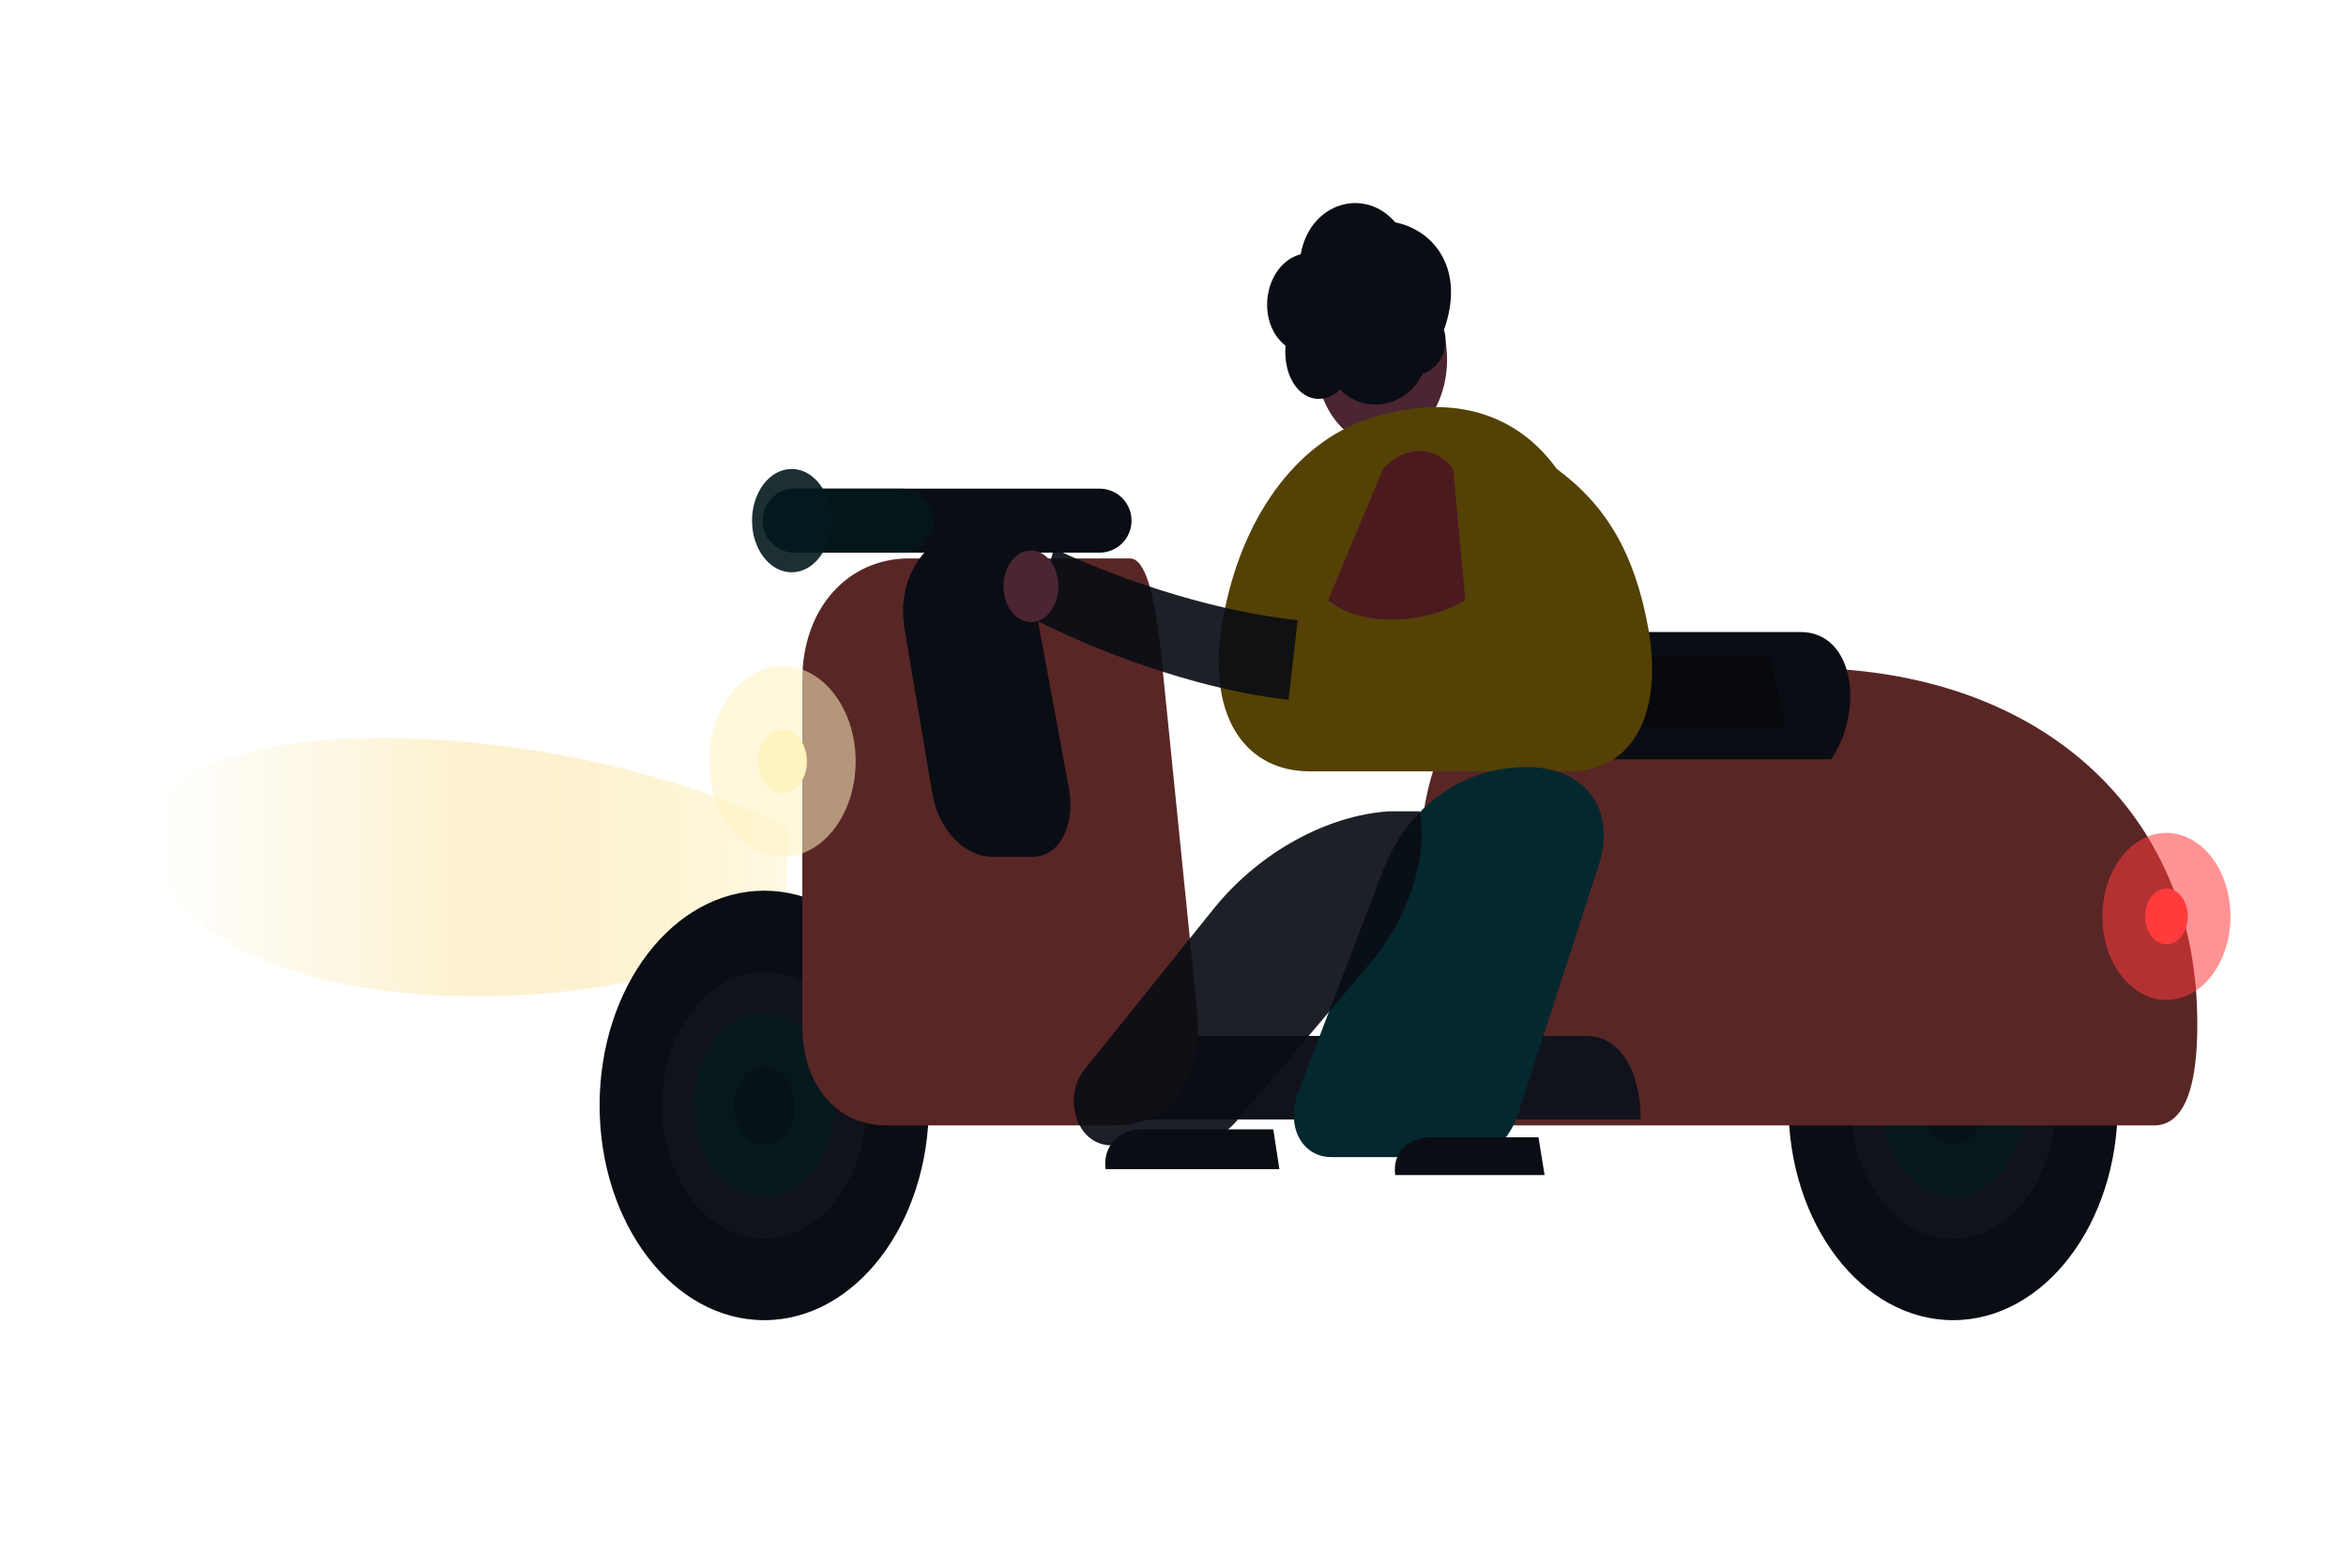
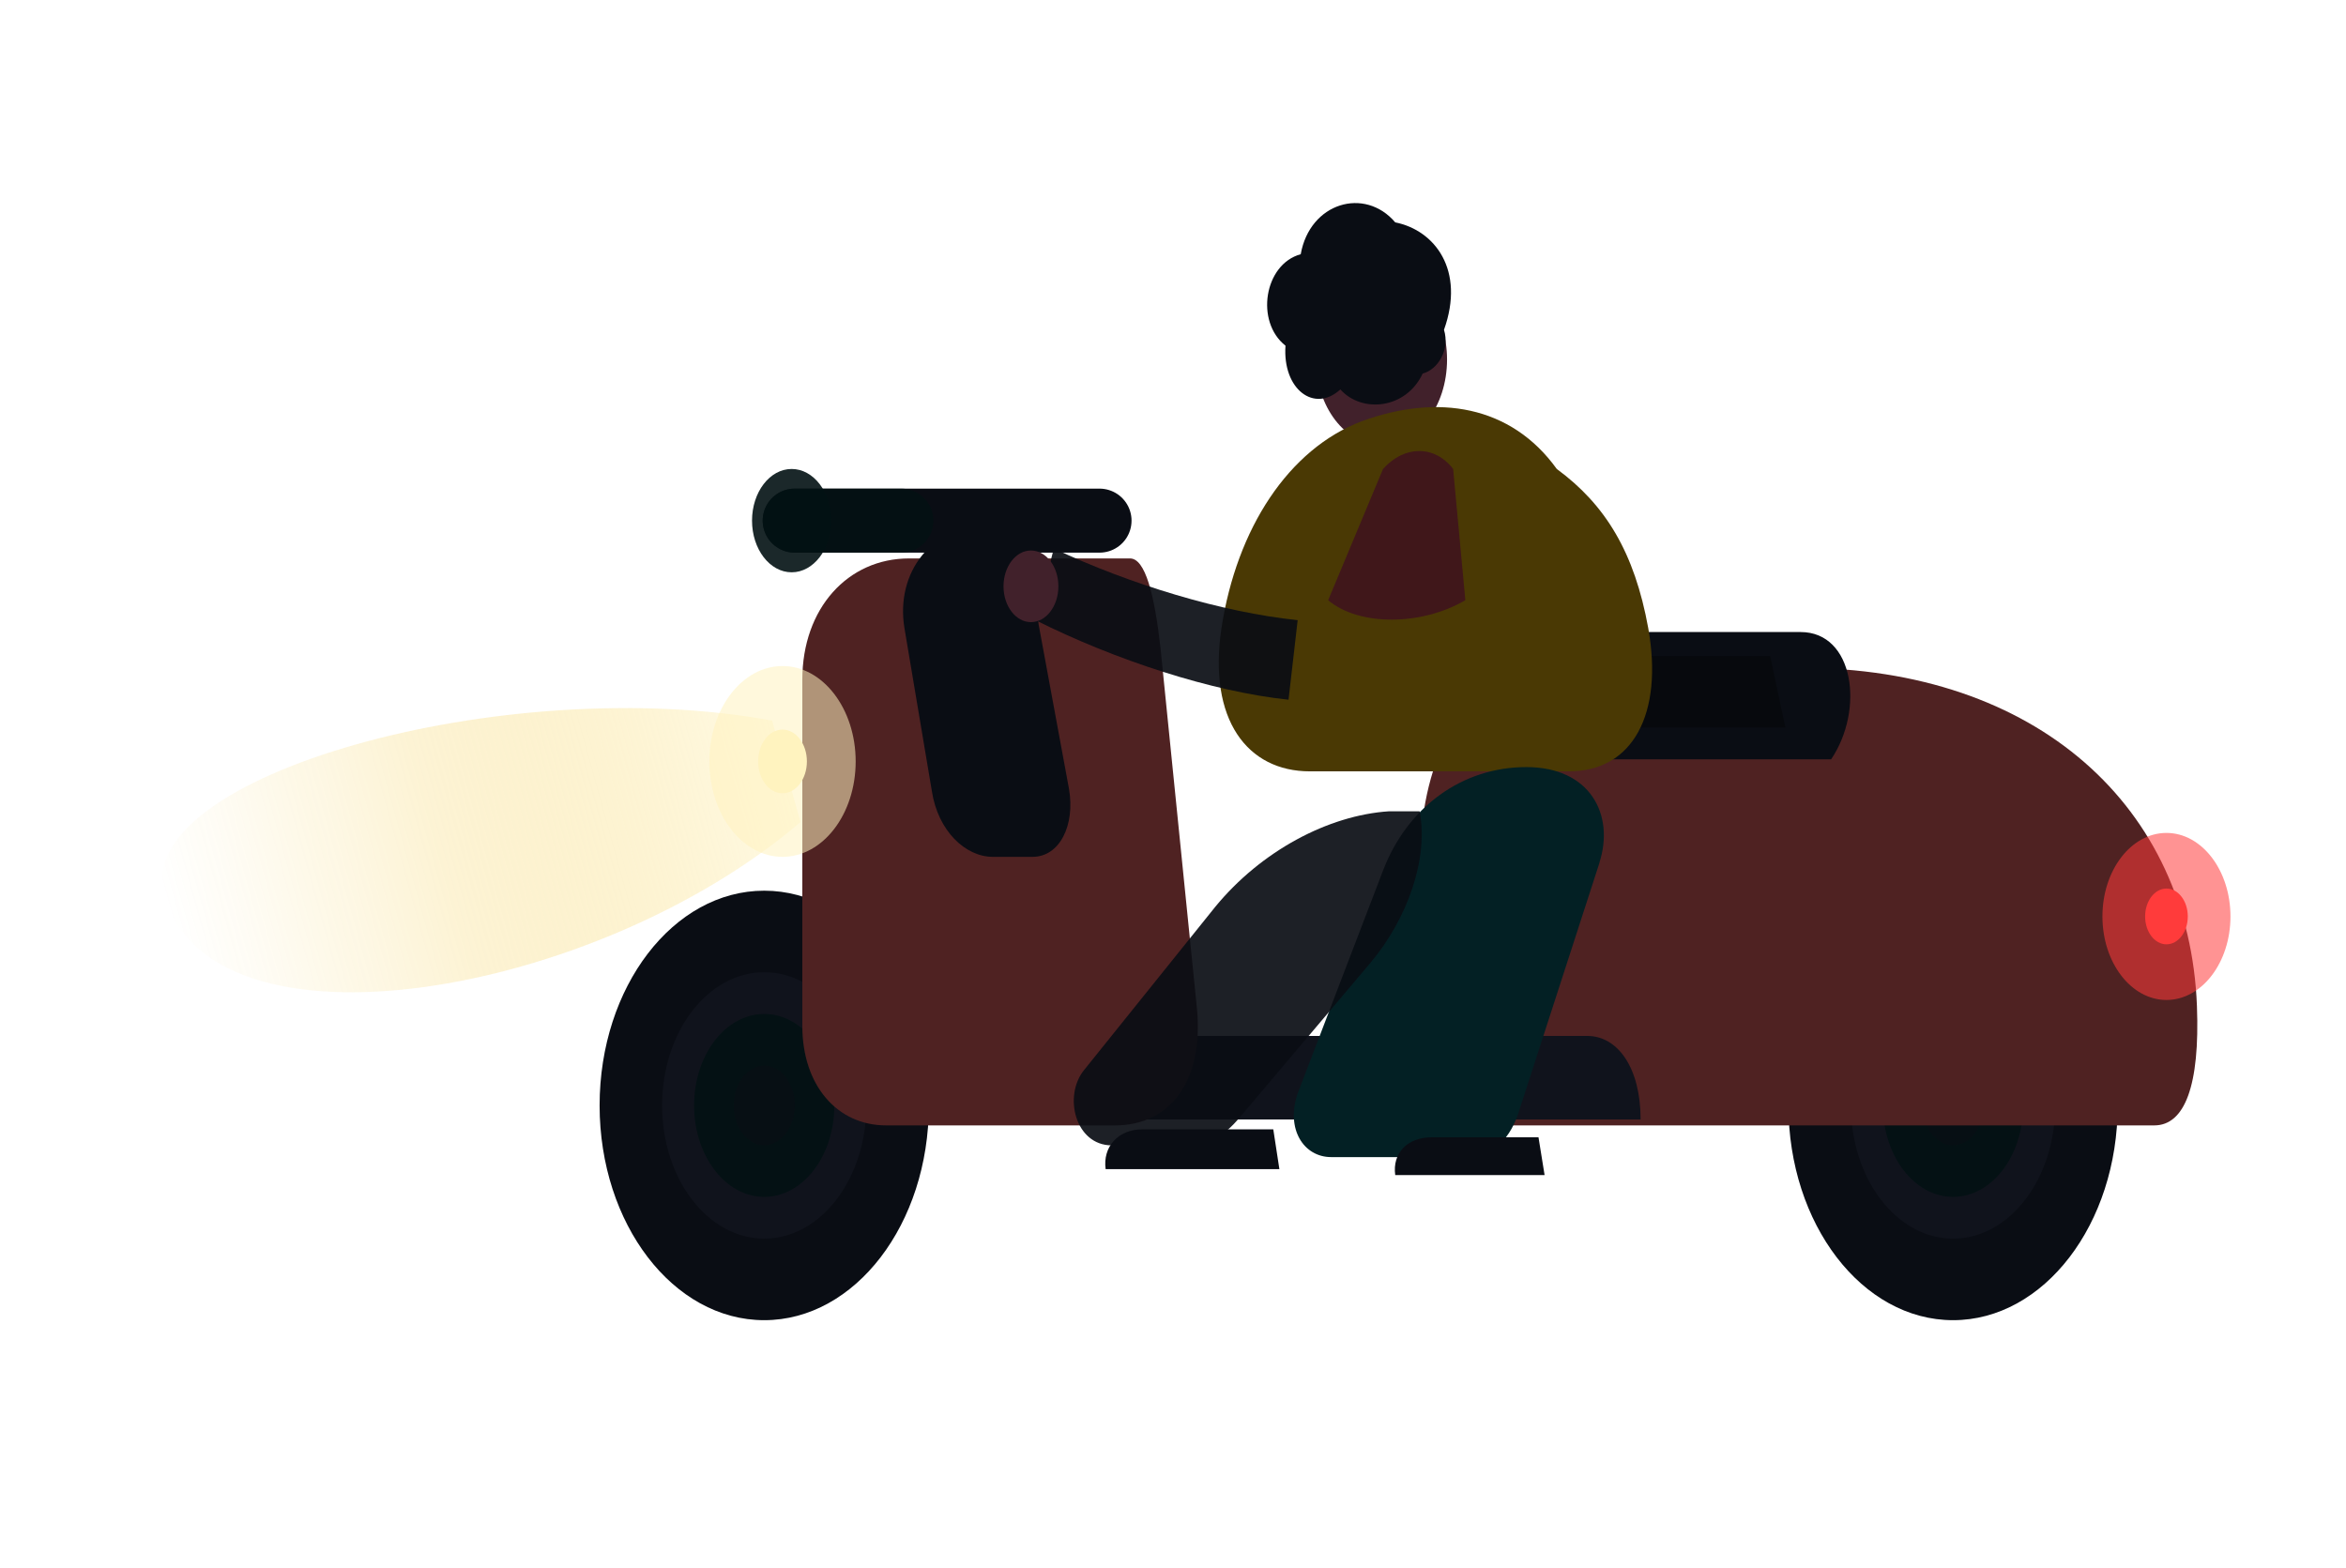
<svg xmlns="http://www.w3.org/2000/svg" id="Layer_1" data-name="Layer 1" viewBox="0 0 153.92 102.85">
  <defs>
    <style>
      .cls-1, .cls-2, .cls-3, .cls-4, .cls-5, .cls-6, .cls-7, .cls-8 {
        isolation: isolate;
      }

-       .cls-1, .cls-4, .cls-5, .cls-6 {
+       .cls-1, .cls-2, .cls-3, .cls-5 {
        opacity: .55;
      }

      .cls-1, .cls-9 {
        fill: #ff3b3b;
      }

-       .cls-2 {
-         fill: #4a181f;
-         opacity: .95;
+       .cls-10 {
+         fill: #41212b;
      }

-       .cls-3 {
-         opacity: .9;
-       }
- 
-       .cls-3, .cls-8 {
-         fill: #03191d;
-       }
- 
-       .cls-10 {
+       .cls-11 {
        fill: #10131c;
      }

-       .cls-11, .cls-12, .cls-6, .cls-7 {
+       .cls-12, .cls-13, .cls-5, .cls-6 {
        fill: #0a0d14;
      }

-       .cls-4 {
+       .cls-2 {
        fill: #040508;
      }

-       .cls-13 {
+       .cls-14 {
+         fill: #032024;
+       }
+ 
+       .cls-15 {
        fill: url(#linear-gradient);
      }

-       .cls-5, .cls-14 {
+       .cls-3, .cls-16 {
        fill: #fff3bf;
      }

-       .cls-12 {
+       .cls-13 {
        stroke: #0a0d14;
      }

-       .cls-12, .cls-8 {
+       .cls-13, .cls-4 {
        stroke-linecap: round;
        stroke-width: 4.2px;
      }

-       .cls-15 {
-         fill: #4b2532;
+       .cls-17 {
+         fill: #4a3904;
      }

-       .cls-16 {
-         fill: #544105;
+       .cls-18 {
+         fill: #4f2222;
+       }
+ 
+       .cls-4 {
+         opacity: .75;
+         stroke: #021113;
+       }
+ 
+       .cls-4, .cls-8 {
+         fill: #021113;
+       }
+ 
+       .cls-6 {
+         opacity: .92;
      }

      .cls-7 {
-         opacity: .92;
+         fill: #40151b;
+         opacity: .95;
      }

      .cls-8 {
-         opacity: .75;
-         stroke: #03191d;
-       }
- 
-       .cls-17 {
-         fill: #592626;
-       }
- 
-       .cls-18 {
-         fill: #04282e;
+         opacity: .9;
      }
    </style>
-     <linearGradient id="linear-gradient" x1="444.46" y1="764.24" x2="445.46" y2="764.24" gradientTransform="translate(18496.79 9982.19) rotate(-180) scale(41.5 12.99)" gradientUnits="userSpaceOnUse">
+     <linearGradient id="linear-gradient" x1="444.49" y1="764.35" x2="445.49" y2="764.35" gradientTransform="translate(20489.11 4643.58) rotate(164.38) scale(41.5 12.99)" gradientUnits="userSpaceOnUse">
      <stop offset="0" stop-color="#fff3bf" stop-opacity=".42" />
      <stop offset=".55" stop-color="#f1bb0e" stop-opacity=".18" />
      <stop offset="1" stop-color="#f1bb0e" stop-opacity="0" />
    </linearGradient>
  </defs>
-   <path class="cls-13" d="M51.64,61.18c-16,7.44-41.5,4.83-41.5-6.66,0-8.09,25.5-8.09,41.5-.26v6.92Z" />
+   <path class="cls-15" d="M52.52,53.94c-13.41,11.47-38.67,15.82-41.76,4.76-2.18-7.79,22.38-14.66,39.9-11.42l1.86,6.66Z" />
  <g>
    <g>
-       <ellipse class="cls-11" cx="128.14" cy="72.53" rx="10.8" ry="14.09" />
-       <ellipse class="cls-10" cx="128.14" cy="72.53" rx="6.7" ry="8.74" />
-       <ellipse class="cls-3" cx="128.14" cy="72.53" rx="4.6" ry="6" />
-       <ellipse class="cls-6" cx="128.14" cy="72.53" rx="2" ry="2.61" />
-       <ellipse class="cls-11" cx="50.14" cy="72.53" rx="10.8" ry="14.09" />
-       <ellipse class="cls-10" cx="50.14" cy="72.53" rx="6.7" ry="8.74" />
-       <ellipse class="cls-3" cx="50.14" cy="72.53" rx="4.6" ry="6" />
-       <ellipse class="cls-6" cx="50.14" cy="72.53" rx="2" ry="2.61" />
+       <ellipse class="cls-12" cx="128.14" cy="72.53" rx="10.8" ry="14.09" />
+       <ellipse class="cls-11" cx="128.14" cy="72.53" rx="6.7" ry="8.74" />
+       <ellipse class="cls-8" cx="128.14" cy="72.53" rx="4.6" ry="6" />
+       <ellipse class="cls-5" cx="128.14" cy="72.53" rx="2" ry="2.61" />
+       <ellipse class="cls-12" cx="50.14" cy="72.53" rx="10.8" ry="14.09" />
+       <ellipse class="cls-11" cx="50.14" cy="72.53" rx="6.7" ry="8.74" />
+       <ellipse class="cls-8" cx="50.14" cy="72.53" rx="4.6" ry="6" />
+       <ellipse class="cls-5" cx="50.14" cy="72.53" rx="2" ry="2.61" />
    </g>
    <g>
-       <path class="cls-17" d="M141.34,73.84h-45.6c-2.8,0-4.6-2.61-4.1-6.79l1.7-13.31c.8-6,3.8-9.92,8.8-9.92h16c15.5,0,25.5,9.14,26,22.19.2,5.22-.8,7.83-2.8,7.83Z" />
-       <path class="cls-10" d="M107.64,73.45h-47.5c0-3.26,2-5.48,5-5.48h39c2,0,3.5,2.09,3.5,5.48Z" />
-       <path class="cls-17" d="M76.14,42.52l2.4,23.75c.4,4.44-1.6,7.57-5.4,7.57h-15c-3.2,0-5.5-2.61-5.5-6.53v-22.71c0-4.7,3-7.96,7-7.96h14.5c1,0,1.6,2.35,2,5.87Z" />
-       <path class="cls-11" d="M120.14,49.82h-36.5c-1.5-4.18,2-8.35,8.5-8.35h26c3.5,0,4.2,5.09,2,8.35Z" />
-       <path class="cls-4" d="M117.14,47.74h-29.9c-1-2.09,1.3-4.7,5.9-4.7h23s1,4.7,1,4.7Z" />
-       <path class="cls-11" d="M68.14,40.95l2,10.83c.4,2.35-.6,4.44-2.4,4.44h-2.6c-1.8,0-3.6-1.7-4-4.31l-1.8-10.7c-.6-3.65,1.8-6.79,5.6-6.79,2,0,2.8,2.87,3.2,6.53Z" />
-       <path class="cls-12" d="M52.14,34.16h20" />
-       <path class="cls-8" d="M52.14,34.16h7" />
-       <ellipse class="cls-3" cx="51.94" cy="34.16" rx="2.6" ry="3.39" />
+       <path class="cls-18" d="M141.34,73.84h-45.6c-2.8,0-4.6-2.61-4.1-6.79l1.7-13.31c.8-6,3.8-9.92,8.8-9.92h16c15.5,0,25.5,9.14,26,22.19.2,5.22-.8,7.83-2.8,7.83Z" />
+       <path class="cls-11" d="M107.64,73.45h-47.5c0-3.26,2-5.48,5-5.48h39c2,0,3.5,2.09,3.5,5.48Z" />
+       <path class="cls-18" d="M76.14,42.52l2.4,23.75c.4,4.44-1.6,7.57-5.4,7.57h-15c-3.2,0-5.5-2.61-5.5-6.53v-22.71c0-4.7,3-7.96,7-7.96h14.5c1,0,1.6,2.35,2,5.87Z" />
+       <path class="cls-12" d="M120.14,49.82h-36.5c-1.5-4.18,2-8.35,8.5-8.35h26c3.5,0,4.2,5.09,2,8.35Z" />
+       <path class="cls-2" d="M117.14,47.74h-29.9c-1-2.09,1.3-4.7,5.9-4.7h23s1,4.7,1,4.7Z" />
+       <path class="cls-12" d="M68.14,40.95l2,10.83c.4,2.35-.6,4.44-2.4,4.44h-2.6c-1.8,0-3.6-1.7-4-4.31l-1.8-10.7c-.6-3.65,1.8-6.79,5.6-6.79,2,0,2.8,2.87,3.2,6.53Z" />
+       <path class="cls-13" d="M52.14,34.16h20" />
+       <path class="cls-4" d="M52.14,34.16h7" />
+       <ellipse class="cls-8" cx="51.94" cy="34.16" rx="2.6" ry="3.39" />
    </g>
    <g>
-       <ellipse class="cls-15" cx="90.64" cy="23.59" rx="4.3" ry="5.61" />
-       <path class="cls-11" d="M93.34,24.51c-1.1,2.35-4,2.61-5.4,1.04-1.7,1.57-3.8,0-3.6-2.87-2-1.57-1.4-5.35,1-6,.6-3.39,4.2-4.44,6.2-2.09,2.6.52,4.6,3.13,3.2,7.05.4,1.31-.4,2.61-1.4,2.87Z" />
-       <path class="cls-16" d="M108.14,41.21c1,5.61-1,9.4-5.2,9.4h-17c-4.1,0-6.7-3.39-5.8-9.4,1-6.53,4.4-11.75,9.2-13.57,5-1.83,9.8-1.04,12.8,3.13,3.2,2.35,5.1,5.48,6,10.44Z" />
-       <path class="cls-2" d="M96.14,39.38c-2.9,1.7-7,1.7-9,0l3.6-8.61c1.4-1.57,3.4-1.57,4.6,0l.8,8.61Z" />
-       <path class="cls-7" d="M84.54,45.91c-5-.52-11.4-2.61-16.6-5.22l1.2-4.7c5,2.35,11,4.18,16,4.7l-.6,5.22Z" />
-       <ellipse class="cls-15" cx="67.64" cy="38.47" rx="1.8" ry="2.35" />
-       <path class="cls-18" d="M104.94,56.61l-5.2,16.05c-.6,2.09-1.8,3.26-3.6,3.26h-8.8c-1.8,0-3-1.83-2.2-4.18l5.6-14.62c1.6-4.18,5.2-6.79,9.4-6.79s5.8,3.13,4.8,6.26Z" />
-       <path class="cls-7" d="M93.14,53.22c.6,3.13-.8,7.05-3.2,9.92l-8.6,10.18c-1,1.17-2,1.83-3.4,1.83h-5c-2.4,0-3.2-3.26-1.8-4.96l8.6-10.7c3-3.65,7.4-6,11.4-6.26h2Z" />
-       <path class="cls-11" d="M83.94,76.71h-11.4c-.2-1.44.8-2.61,2.4-2.61h8.6s.4,2.61.4,2.61Z" />
-       <path class="cls-11" d="M101.34,77.1h-9.8c-.2-1.44.8-2.48,2.4-2.48h7s.4,2.48.4,2.48Z" />
+       <ellipse class="cls-10" cx="90.64" cy="23.59" rx="4.3" ry="5.61" />
+       <path class="cls-12" d="M93.34,24.51c-1.1,2.35-4,2.61-5.4,1.04-1.7,1.57-3.8,0-3.6-2.87-2-1.57-1.4-5.35,1-6,.6-3.39,4.2-4.44,6.2-2.09,2.6.52,4.6,3.13,3.2,7.05.4,1.31-.4,2.61-1.4,2.87Z" />
+       <path class="cls-17" d="M108.14,41.21c1,5.61-1,9.4-5.2,9.4h-17c-4.1,0-6.7-3.39-5.8-9.4,1-6.53,4.4-11.75,9.2-13.57,5-1.83,9.8-1.04,12.8,3.13,3.2,2.35,5.1,5.48,6,10.44Z" />
+       <path class="cls-7" d="M96.14,39.38c-2.9,1.7-7,1.7-9,0l3.6-8.61c1.4-1.57,3.4-1.57,4.6,0l.8,8.61Z" />
+       <path class="cls-6" d="M84.54,45.91c-5-.52-11.4-2.61-16.6-5.22l1.2-4.7c5,2.35,11,4.18,16,4.7l-.6,5.22Z" />
+       <ellipse class="cls-10" cx="67.64" cy="38.47" rx="1.8" ry="2.35" />
+       <path class="cls-14" d="M104.94,56.61l-5.2,16.05c-.6,2.09-1.8,3.26-3.6,3.26h-8.8c-1.8,0-3-1.83-2.2-4.18l5.6-14.62c1.6-4.18,5.2-6.79,9.4-6.79s5.8,3.13,4.8,6.26Z" />
+       <path class="cls-6" d="M93.14,53.22c.6,3.13-.8,7.05-3.2,9.92l-8.6,10.18c-1,1.17-2,1.83-3.4,1.83h-5c-2.4,0-3.2-3.26-1.8-4.96l8.6-10.7c3-3.65,7.4-6,11.4-6.26h2Z" />
+       <path class="cls-12" d="M83.94,76.71h-11.4c-.2-1.44.8-2.61,2.4-2.61h8.6s.4,2.61.4,2.61Z" />
+       <path class="cls-12" d="M101.34,77.1h-9.8c-.2-1.44.8-2.48,2.4-2.48h7s.4,2.48.4,2.48Z" />
    </g>
  </g>
  <g>
    <ellipse class="cls-9" cx="142.14" cy="60.13" rx="1.4" ry="1.83" />
    <ellipse class="cls-1" cx="142.14" cy="60.13" rx="4.2" ry="5.48" />
-     <ellipse class="cls-14" cx="51.34" cy="49.96" rx="1.6" ry="2.09" />
-     <ellipse class="cls-5" cx="51.34" cy="49.96" rx="4.8" ry="6.26" />
+     <ellipse class="cls-16" cx="51.34" cy="49.96" rx="1.6" ry="2.09" />
+     <ellipse class="cls-3" cx="51.34" cy="49.96" rx="4.8" ry="6.26" />
  </g>
</svg>
